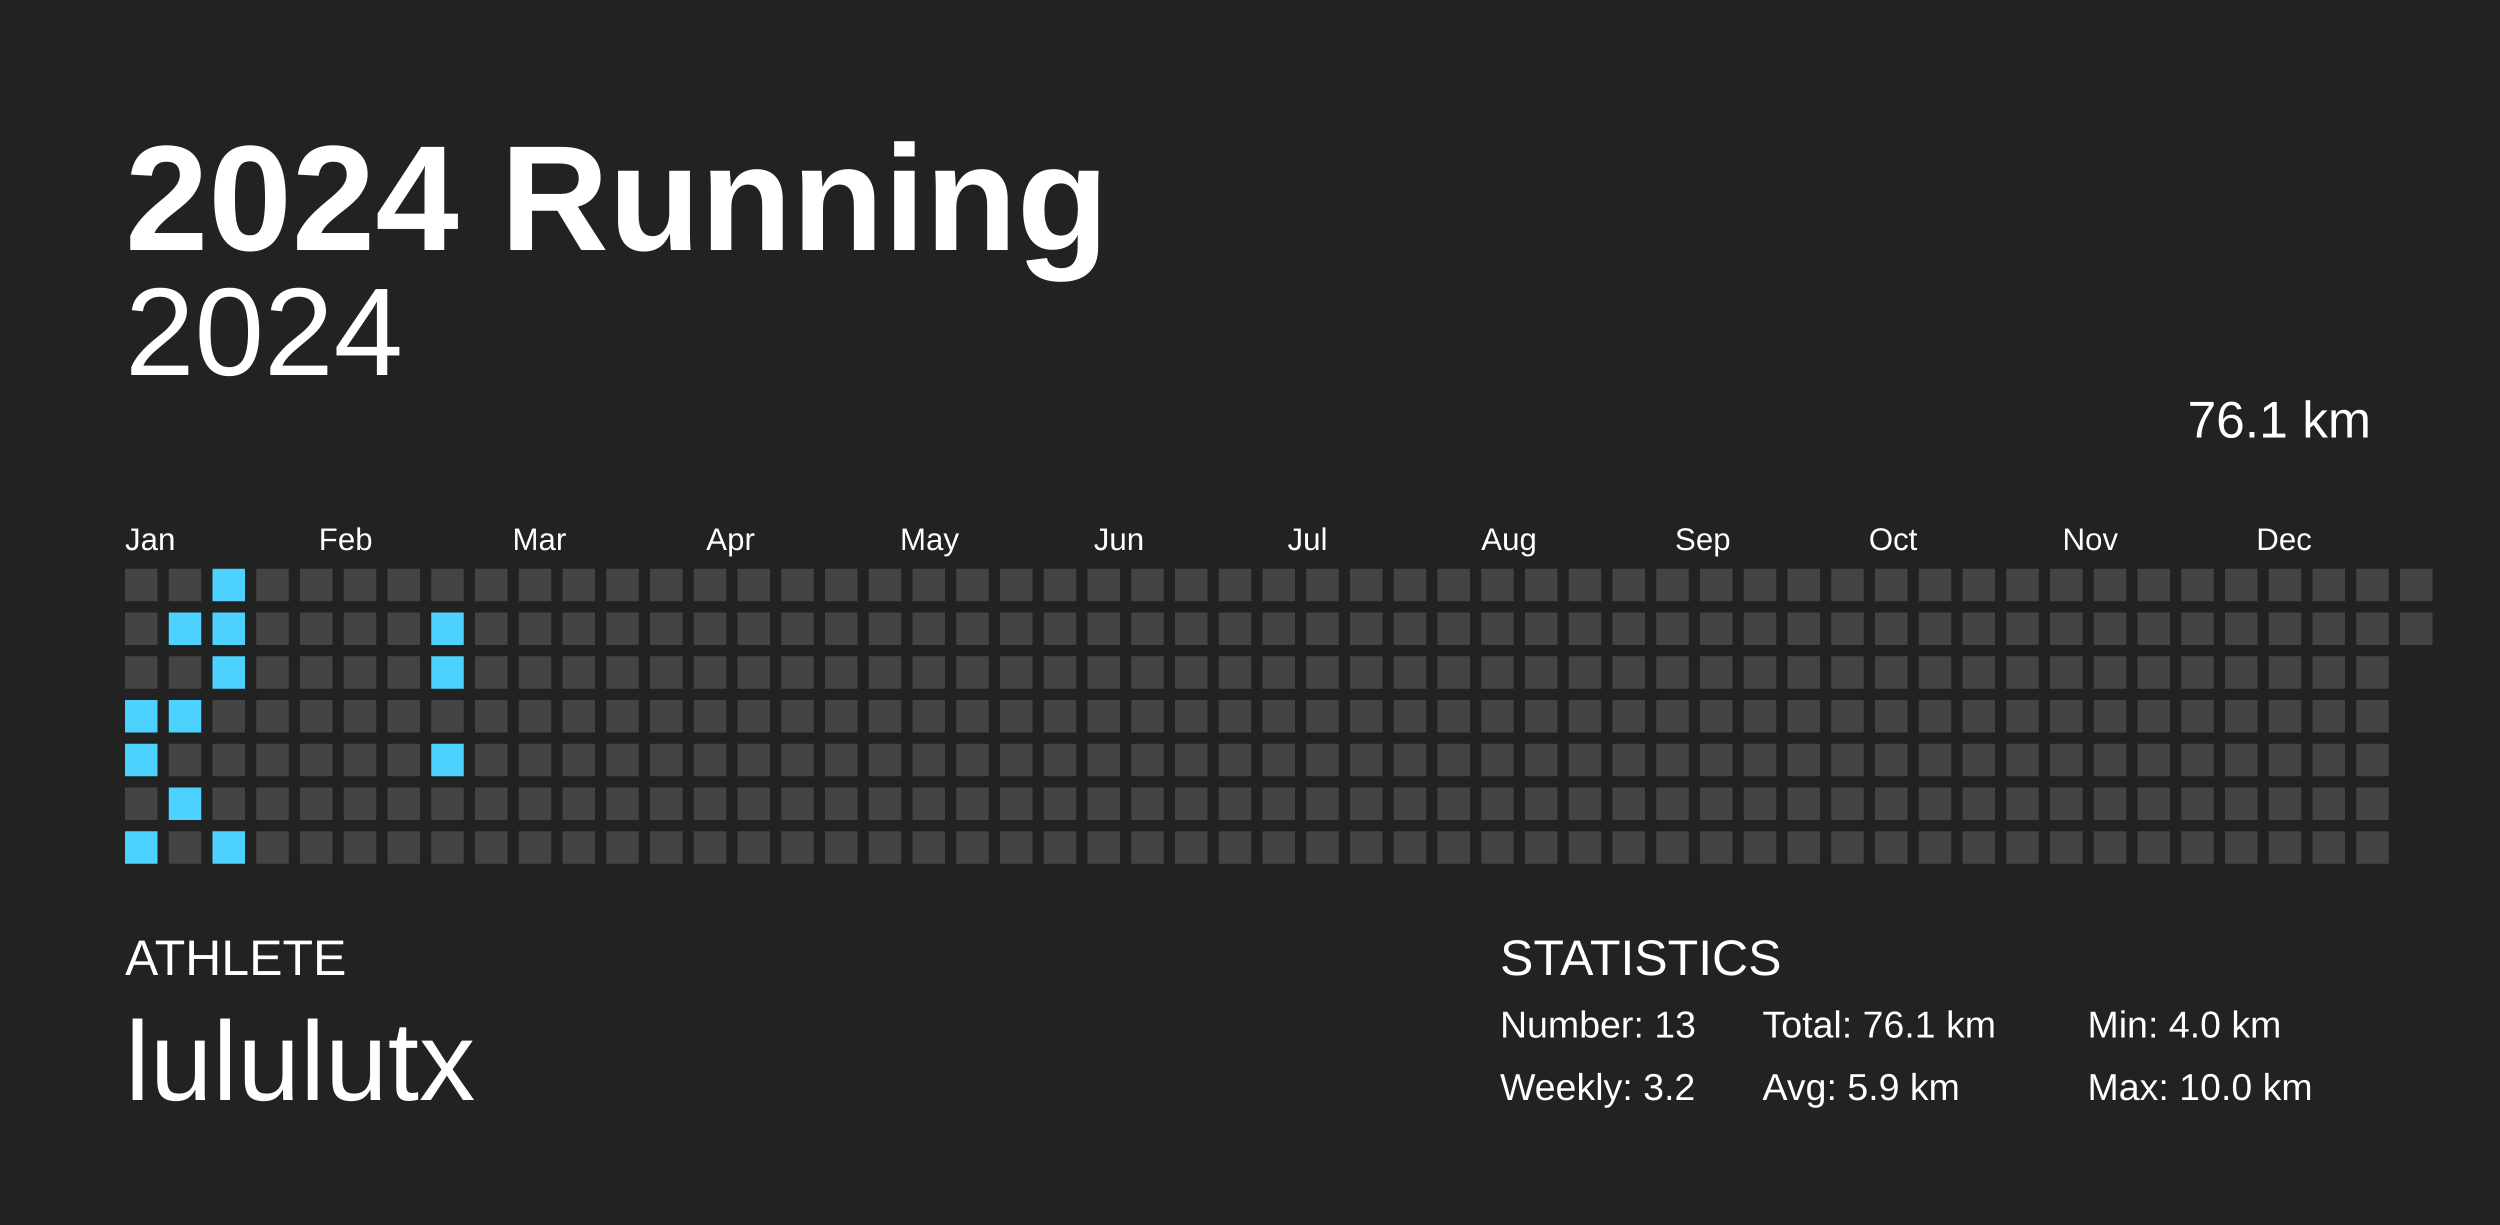
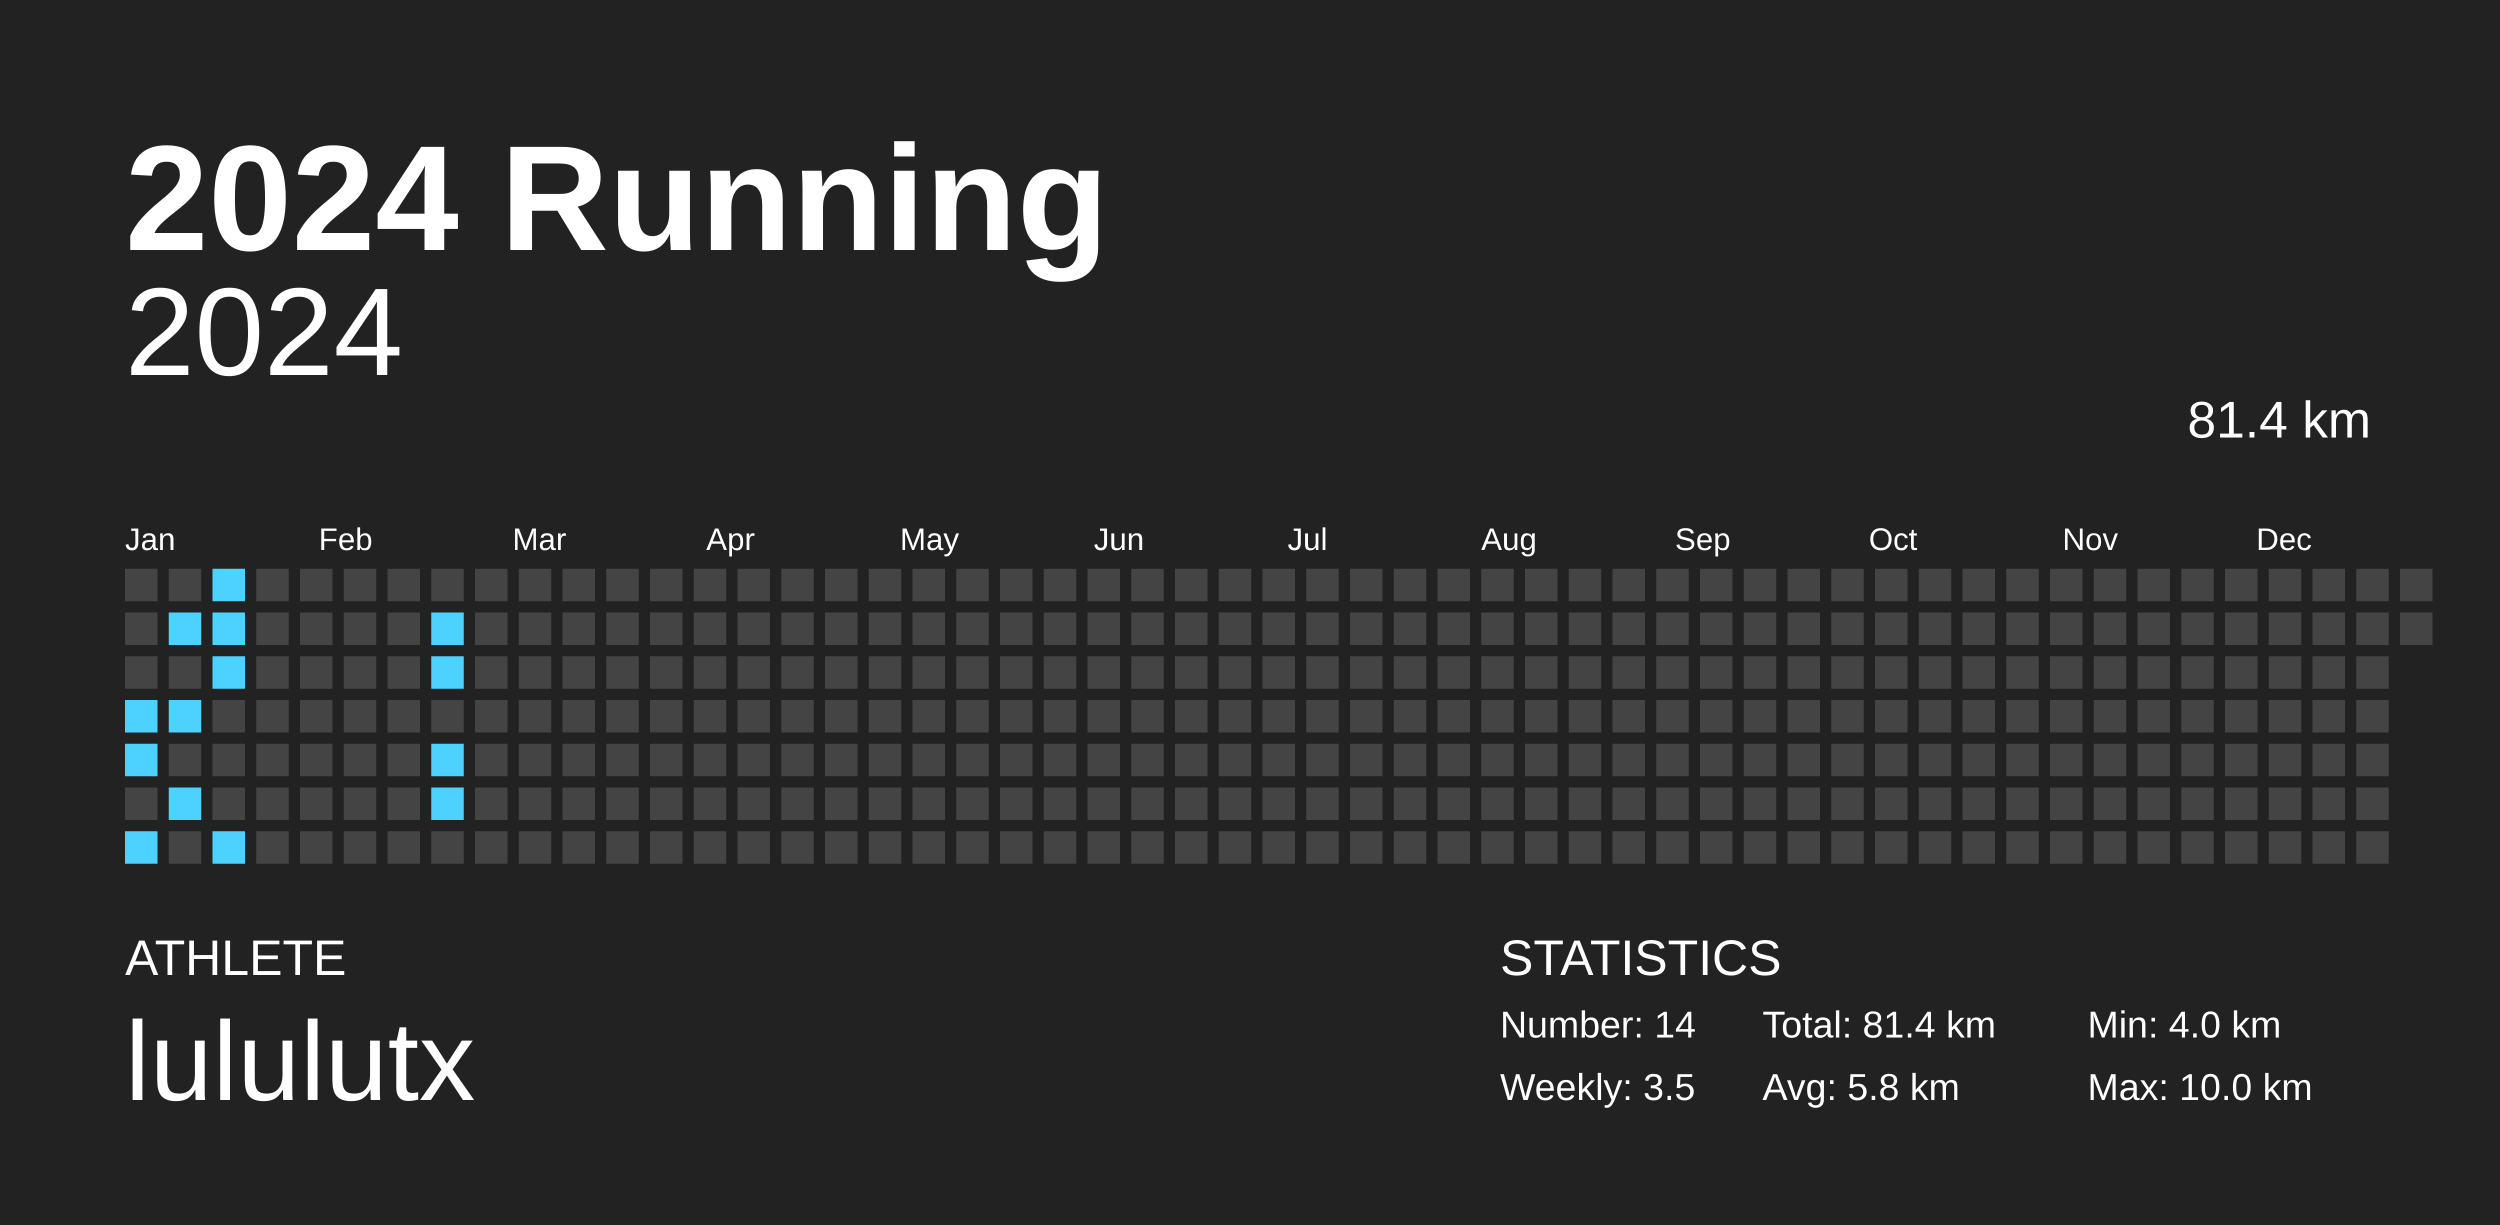
<svg xmlns="http://www.w3.org/2000/svg" baseProfile="full" height="98mm" version="1.1" viewBox="0,0,200,98" width="200mm">
  <defs />
  <rect fill="#222222" height="98" width="200" x="0" y="0" />
  <text fill="#FFFFFF" style="font-size:12px; font-family:Arial; font-weight:bold;" x="10" y="20">2024 Running</text>
  <text fill="#FFFFFF" style="font-size:4px; font-family:Arial" x="10" y="78">ATHLETE</text>
  <text fill="#FFFFFF" style="font-size:9px; font-family:Arial" x="10" y="88">lululutx</text>
  <text fill="#FFFFFF" style="font-size:4px; font-family:Arial" x="120" y="78">STATISTICS</text>
-   <text fill="#FFFFFF" style="font-size:3px; font-family:Arial" x="120" y="83">Number: 13</text>
-   <text fill="#FFFFFF" style="font-size:3px; font-family:Arial" x="120" y="88">Weekly: 3.2</text>
-   <text fill="#FFFFFF" style="font-size:3px; font-family:Arial" x="141" y="83">Total: 76.1 km</text>
-   <text fill="#FFFFFF" style="font-size:3px; font-family:Arial" x="141" y="88">Avg: 5.9 km</text>
+   <text fill="#FFFFFF" style="font-size:3px; font-family:Arial" x="120" y="83">Number: 14</text>
+   <text fill="#FFFFFF" style="font-size:3px; font-family:Arial" x="120" y="88">Weekly: 3.5</text>
+   <text fill="#FFFFFF" style="font-size:3px; font-family:Arial" x="141" y="83">Total: 81.4 km</text>
+   <text fill="#FFFFFF" style="font-size:3px; font-family:Arial" x="141" y="88">Avg: 5.8 km</text>
  <text fill="#FFFFFF" style="font-size:3px; font-family:Arial" x="167" y="83">Min: 4.0 km</text>
  <text fill="#FFFFFF" style="font-size:3px; font-family:Arial" x="167" y="88">Max: 10.0 km</text>
  <text alignment-baseline="hanging" fill="#FFFFFF" style="font-size:10.0px; font-family:Arial;" x="10" y="30">2024</text>
-   <text alignment-baseline="hanging" fill="#FFFFFF" style="font-size:4.125px; font-family:Arial;" x="175" y="35">76.1 km</text>
+   <text alignment-baseline="hanging" fill="#FFFFFF" style="font-size:4.125px; font-family:Arial;" x="175" y="35">81.4 km</text>
  <text fill="#FFFFFF" style="font-size:2.5px; font-family:Arial" x="10.0" y="44">Jan</text>
  <text fill="#FFFFFF" style="font-size:2.5px; font-family:Arial" x="25.5" y="44">Feb</text>
  <text fill="#FFFFFF" style="font-size:2.5px; font-family:Arial" x="41.0" y="44">Mar</text>
  <text fill="#FFFFFF" style="font-size:2.5px; font-family:Arial" x="56.5" y="44">Apr</text>
  <text fill="#FFFFFF" style="font-size:2.5px; font-family:Arial" x="72.0" y="44">May</text>
  <text fill="#FFFFFF" style="font-size:2.5px; font-family:Arial" x="87.5" y="44">Jun</text>
  <text fill="#FFFFFF" style="font-size:2.5px; font-family:Arial" x="103.0" y="44">Jul</text>
  <text fill="#FFFFFF" style="font-size:2.5px; font-family:Arial" x="118.5" y="44">Aug</text>
  <text fill="#FFFFFF" style="font-size:2.5px; font-family:Arial" x="134.0" y="44">Sep</text>
  <text fill="#FFFFFF" style="font-size:2.5px; font-family:Arial" x="149.5" y="44">Oct</text>
  <text fill="#FFFFFF" style="font-size:2.5px; font-family:Arial" x="165.0" y="44">Nov</text>
  <text fill="#FFFFFF" style="font-size:2.5px; font-family:Arial" x="180.5" y="44">Dec</text>
  <rect fill="#444444" height="2.6" width="2.6" x="10.0" y="45.5" />
  <rect fill="#444444" height="2.6" width="2.6" x="10.0" y="49.0" />
  <rect fill="#444444" height="2.6" width="2.6" x="10.0" y="52.5" />
  <rect fill="#4dd2ff" height="2.6" width="2.6" x="10.0" y="56.0" />
  <rect fill="#4dd2ff" height="2.6" width="2.6" x="10.0" y="59.5" />
  <rect fill="#444444" height="2.6" width="2.6" x="10.0" y="63.0" />
  <rect fill="#4dd2ff" height="2.6" width="2.6" x="10.0" y="66.5" />
  <rect fill="#444444" height="2.6" width="2.6" x="13.5" y="45.5" />
  <rect fill="#4dd2ff" height="2.6" width="2.6" x="13.5" y="49.0" />
  <rect fill="#444444" height="2.6" width="2.6" x="13.5" y="52.5" />
  <rect fill="#4dd2ff" height="2.6" width="2.6" x="13.5" y="56.0" />
  <rect fill="#444444" height="2.6" width="2.6" x="13.5" y="59.5" />
  <rect fill="#4dd2ff" height="2.6" width="2.6" x="13.5" y="63.0" />
  <rect fill="#444444" height="2.6" width="2.6" x="13.5" y="66.5" />
  <rect fill="#4dd2ff" height="2.6" width="2.6" x="17.0" y="45.5" />
  <rect fill="#4dd2ff" height="2.6" width="2.6" x="17.0" y="49.0" />
  <rect fill="#4dd2ff" height="2.6" width="2.6" x="17.0" y="52.5" />
  <rect fill="#444444" height="2.6" width="2.6" x="17.0" y="56.0" />
  <rect fill="#444444" height="2.6" width="2.6" x="17.0" y="59.5" />
  <rect fill="#444444" height="2.6" width="2.6" x="17.0" y="63.0" />
  <rect fill="#4dd2ff" height="2.6" width="2.6" x="17.0" y="66.5" />
  <rect fill="#444444" height="2.6" width="2.6" x="20.5" y="45.5" />
  <rect fill="#444444" height="2.6" width="2.6" x="20.5" y="49.0" />
  <rect fill="#444444" height="2.6" width="2.6" x="20.5" y="52.5" />
  <rect fill="#444444" height="2.6" width="2.6" x="20.5" y="56.0" />
  <rect fill="#444444" height="2.6" width="2.6" x="20.5" y="59.5" />
  <rect fill="#444444" height="2.6" width="2.6" x="20.5" y="63.0" />
  <rect fill="#444444" height="2.6" width="2.6" x="20.5" y="66.5" />
  <rect fill="#444444" height="2.6" width="2.6" x="24.0" y="45.5" />
  <rect fill="#444444" height="2.6" width="2.6" x="24.0" y="49.0" />
  <rect fill="#444444" height="2.6" width="2.6" x="24.0" y="52.5" />
  <rect fill="#444444" height="2.6" width="2.6" x="24.0" y="56.0" />
  <rect fill="#444444" height="2.6" width="2.6" x="24.0" y="59.5" />
  <rect fill="#444444" height="2.6" width="2.6" x="24.0" y="63.0" />
  <rect fill="#444444" height="2.6" width="2.6" x="24.0" y="66.5" />
  <rect fill="#444444" height="2.6" width="2.6" x="27.5" y="45.5" />
  <rect fill="#444444" height="2.6" width="2.6" x="27.5" y="49.0" />
  <rect fill="#444444" height="2.6" width="2.6" x="27.5" y="52.5" />
  <rect fill="#444444" height="2.6" width="2.6" x="27.5" y="56.0" />
  <rect fill="#444444" height="2.6" width="2.6" x="27.5" y="59.5" />
  <rect fill="#444444" height="2.6" width="2.6" x="27.5" y="63.0" />
  <rect fill="#444444" height="2.6" width="2.6" x="27.5" y="66.5" />
  <rect fill="#444444" height="2.6" width="2.6" x="31.0" y="45.5" />
  <rect fill="#444444" height="2.6" width="2.6" x="31.0" y="49.0" />
  <rect fill="#444444" height="2.6" width="2.6" x="31.0" y="52.5" />
  <rect fill="#444444" height="2.6" width="2.6" x="31.0" y="56.0" />
  <rect fill="#444444" height="2.6" width="2.6" x="31.0" y="59.5" />
  <rect fill="#444444" height="2.6" width="2.6" x="31.0" y="63.0" />
  <rect fill="#444444" height="2.6" width="2.6" x="31.0" y="66.5" />
  <rect fill="#444444" height="2.6" width="2.6" x="34.5" y="45.5" />
  <rect fill="#4dd2ff" height="2.6" width="2.6" x="34.5" y="49.0" />
  <rect fill="#4dd2ff" height="2.6" width="2.6" x="34.5" y="52.5" />
  <rect fill="#444444" height="2.6" width="2.6" x="34.5" y="56.0" />
  <rect fill="#4dd2ff" height="2.6" width="2.6" x="34.5" y="59.5" />
-   <rect fill="#444444" height="2.6" width="2.6" x="34.5" y="63.0" />
+   <rect fill="#4dd2ff" height="2.6" width="2.6" x="34.5" y="63.0" />
  <rect fill="#444444" height="2.6" width="2.6" x="34.5" y="66.5" />
  <rect fill="#444444" height="2.6" width="2.6" x="38.0" y="45.5" />
  <rect fill="#444444" height="2.6" width="2.6" x="38.0" y="49.0" />
  <rect fill="#444444" height="2.6" width="2.6" x="38.0" y="52.5" />
  <rect fill="#444444" height="2.6" width="2.6" x="38.0" y="56.0" />
  <rect fill="#444444" height="2.6" width="2.6" x="38.0" y="59.5" />
  <rect fill="#444444" height="2.6" width="2.6" x="38.0" y="63.0" />
  <rect fill="#444444" height="2.6" width="2.6" x="38.0" y="66.5" />
  <rect fill="#444444" height="2.6" width="2.6" x="41.5" y="45.5" />
  <rect fill="#444444" height="2.6" width="2.6" x="41.5" y="49.0" />
  <rect fill="#444444" height="2.6" width="2.6" x="41.5" y="52.5" />
  <rect fill="#444444" height="2.6" width="2.6" x="41.5" y="56.0" />
  <rect fill="#444444" height="2.6" width="2.6" x="41.5" y="59.5" />
  <rect fill="#444444" height="2.6" width="2.6" x="41.5" y="63.0" />
  <rect fill="#444444" height="2.6" width="2.6" x="41.5" y="66.5" />
  <rect fill="#444444" height="2.6" width="2.6" x="45.0" y="45.5" />
  <rect fill="#444444" height="2.6" width="2.6" x="45.0" y="49.0" />
  <rect fill="#444444" height="2.6" width="2.6" x="45.0" y="52.5" />
  <rect fill="#444444" height="2.6" width="2.6" x="45.0" y="56.0" />
  <rect fill="#444444" height="2.6" width="2.6" x="45.0" y="59.5" />
  <rect fill="#444444" height="2.6" width="2.6" x="45.0" y="63.0" />
  <rect fill="#444444" height="2.6" width="2.6" x="45.0" y="66.5" />
  <rect fill="#444444" height="2.6" width="2.6" x="48.5" y="45.5" />
  <rect fill="#444444" height="2.6" width="2.6" x="48.5" y="49.0" />
  <rect fill="#444444" height="2.6" width="2.6" x="48.5" y="52.5" />
  <rect fill="#444444" height="2.6" width="2.6" x="48.5" y="56.0" />
  <rect fill="#444444" height="2.6" width="2.6" x="48.5" y="59.5" />
  <rect fill="#444444" height="2.6" width="2.6" x="48.5" y="63.0" />
  <rect fill="#444444" height="2.6" width="2.6" x="48.5" y="66.5" />
  <rect fill="#444444" height="2.6" width="2.6" x="52.0" y="45.5" />
  <rect fill="#444444" height="2.6" width="2.6" x="52.0" y="49.0" />
  <rect fill="#444444" height="2.6" width="2.6" x="52.0" y="52.5" />
  <rect fill="#444444" height="2.6" width="2.6" x="52.0" y="56.0" />
  <rect fill="#444444" height="2.6" width="2.6" x="52.0" y="59.5" />
  <rect fill="#444444" height="2.6" width="2.6" x="52.0" y="63.0" />
  <rect fill="#444444" height="2.6" width="2.6" x="52.0" y="66.5" />
  <rect fill="#444444" height="2.6" width="2.6" x="55.5" y="45.5" />
  <rect fill="#444444" height="2.6" width="2.6" x="55.5" y="49.0" />
  <rect fill="#444444" height="2.6" width="2.6" x="55.5" y="52.5" />
  <rect fill="#444444" height="2.6" width="2.6" x="55.5" y="56.0" />
  <rect fill="#444444" height="2.6" width="2.6" x="55.5" y="59.5" />
  <rect fill="#444444" height="2.6" width="2.6" x="55.5" y="63.0" />
  <rect fill="#444444" height="2.6" width="2.6" x="55.5" y="66.5" />
  <rect fill="#444444" height="2.6" width="2.6" x="59.0" y="45.5" />
  <rect fill="#444444" height="2.6" width="2.6" x="59.0" y="49.0" />
  <rect fill="#444444" height="2.6" width="2.6" x="59.0" y="52.5" />
  <rect fill="#444444" height="2.6" width="2.6" x="59.0" y="56.0" />
  <rect fill="#444444" height="2.6" width="2.6" x="59.0" y="59.5" />
  <rect fill="#444444" height="2.6" width="2.6" x="59.0" y="63.0" />
  <rect fill="#444444" height="2.6" width="2.6" x="59.0" y="66.5" />
  <rect fill="#444444" height="2.6" width="2.6" x="62.5" y="45.5" />
  <rect fill="#444444" height="2.6" width="2.6" x="62.5" y="49.0" />
  <rect fill="#444444" height="2.6" width="2.6" x="62.5" y="52.5" />
  <rect fill="#444444" height="2.6" width="2.6" x="62.5" y="56.0" />
  <rect fill="#444444" height="2.6" width="2.6" x="62.5" y="59.5" />
  <rect fill="#444444" height="2.6" width="2.6" x="62.5" y="63.0" />
  <rect fill="#444444" height="2.6" width="2.6" x="62.5" y="66.5" />
  <rect fill="#444444" height="2.6" width="2.6" x="66.0" y="45.5" />
  <rect fill="#444444" height="2.6" width="2.6" x="66.0" y="49.0" />
  <rect fill="#444444" height="2.6" width="2.6" x="66.0" y="52.5" />
  <rect fill="#444444" height="2.6" width="2.6" x="66.0" y="56.0" />
  <rect fill="#444444" height="2.6" width="2.6" x="66.0" y="59.5" />
  <rect fill="#444444" height="2.6" width="2.6" x="66.0" y="63.0" />
  <rect fill="#444444" height="2.6" width="2.6" x="66.0" y="66.5" />
  <rect fill="#444444" height="2.6" width="2.6" x="69.5" y="45.5" />
  <rect fill="#444444" height="2.6" width="2.6" x="69.5" y="49.0" />
  <rect fill="#444444" height="2.6" width="2.6" x="69.5" y="52.5" />
  <rect fill="#444444" height="2.6" width="2.6" x="69.5" y="56.0" />
  <rect fill="#444444" height="2.6" width="2.6" x="69.5" y="59.5" />
  <rect fill="#444444" height="2.6" width="2.6" x="69.5" y="63.0" />
  <rect fill="#444444" height="2.6" width="2.6" x="69.5" y="66.5" />
  <rect fill="#444444" height="2.6" width="2.6" x="73.0" y="45.5" />
  <rect fill="#444444" height="2.6" width="2.6" x="73.0" y="49.0" />
  <rect fill="#444444" height="2.6" width="2.6" x="73.0" y="52.5" />
  <rect fill="#444444" height="2.6" width="2.6" x="73.0" y="56.0" />
  <rect fill="#444444" height="2.6" width="2.6" x="73.0" y="59.5" />
  <rect fill="#444444" height="2.6" width="2.6" x="73.0" y="63.0" />
  <rect fill="#444444" height="2.6" width="2.6" x="73.0" y="66.5" />
  <rect fill="#444444" height="2.6" width="2.6" x="76.5" y="45.5" />
  <rect fill="#444444" height="2.6" width="2.6" x="76.5" y="49.0" />
  <rect fill="#444444" height="2.6" width="2.6" x="76.5" y="52.5" />
  <rect fill="#444444" height="2.6" width="2.6" x="76.5" y="56.0" />
  <rect fill="#444444" height="2.6" width="2.6" x="76.5" y="59.5" />
  <rect fill="#444444" height="2.6" width="2.6" x="76.5" y="63.0" />
  <rect fill="#444444" height="2.6" width="2.6" x="76.5" y="66.5" />
  <rect fill="#444444" height="2.6" width="2.6" x="80.0" y="45.5" />
  <rect fill="#444444" height="2.6" width="2.6" x="80.0" y="49.0" />
  <rect fill="#444444" height="2.6" width="2.6" x="80.0" y="52.5" />
  <rect fill="#444444" height="2.6" width="2.6" x="80.0" y="56.0" />
  <rect fill="#444444" height="2.6" width="2.6" x="80.0" y="59.5" />
  <rect fill="#444444" height="2.6" width="2.6" x="80.0" y="63.0" />
  <rect fill="#444444" height="2.6" width="2.6" x="80.0" y="66.5" />
  <rect fill="#444444" height="2.6" width="2.6" x="83.5" y="45.5" />
  <rect fill="#444444" height="2.6" width="2.6" x="83.5" y="49.0" />
  <rect fill="#444444" height="2.6" width="2.6" x="83.5" y="52.5" />
  <rect fill="#444444" height="2.6" width="2.6" x="83.5" y="56.0" />
  <rect fill="#444444" height="2.6" width="2.6" x="83.5" y="59.5" />
  <rect fill="#444444" height="2.6" width="2.6" x="83.5" y="63.0" />
  <rect fill="#444444" height="2.6" width="2.6" x="83.5" y="66.5" />
  <rect fill="#444444" height="2.6" width="2.6" x="87.0" y="45.5" />
  <rect fill="#444444" height="2.6" width="2.6" x="87.0" y="49.0" />
  <rect fill="#444444" height="2.6" width="2.6" x="87.0" y="52.5" />
  <rect fill="#444444" height="2.6" width="2.6" x="87.0" y="56.0" />
  <rect fill="#444444" height="2.6" width="2.6" x="87.0" y="59.5" />
  <rect fill="#444444" height="2.6" width="2.6" x="87.0" y="63.0" />
  <rect fill="#444444" height="2.6" width="2.6" x="87.0" y="66.5" />
  <rect fill="#444444" height="2.6" width="2.6" x="90.5" y="45.5" />
  <rect fill="#444444" height="2.6" width="2.6" x="90.5" y="49.0" />
  <rect fill="#444444" height="2.6" width="2.6" x="90.5" y="52.5" />
  <rect fill="#444444" height="2.6" width="2.6" x="90.5" y="56.0" />
  <rect fill="#444444" height="2.6" width="2.6" x="90.5" y="59.5" />
  <rect fill="#444444" height="2.6" width="2.6" x="90.5" y="63.0" />
  <rect fill="#444444" height="2.6" width="2.6" x="90.5" y="66.5" />
  <rect fill="#444444" height="2.6" width="2.6" x="94.0" y="45.5" />
  <rect fill="#444444" height="2.6" width="2.6" x="94.0" y="49.0" />
  <rect fill="#444444" height="2.6" width="2.6" x="94.0" y="52.5" />
  <rect fill="#444444" height="2.6" width="2.6" x="94.0" y="56.0" />
  <rect fill="#444444" height="2.6" width="2.6" x="94.0" y="59.5" />
  <rect fill="#444444" height="2.6" width="2.6" x="94.0" y="63.0" />
  <rect fill="#444444" height="2.6" width="2.6" x="94.0" y="66.5" />
  <rect fill="#444444" height="2.6" width="2.6" x="97.5" y="45.5" />
  <rect fill="#444444" height="2.6" width="2.6" x="97.5" y="49.0" />
  <rect fill="#444444" height="2.6" width="2.6" x="97.5" y="52.5" />
  <rect fill="#444444" height="2.6" width="2.6" x="97.5" y="56.0" />
  <rect fill="#444444" height="2.6" width="2.6" x="97.5" y="59.5" />
  <rect fill="#444444" height="2.6" width="2.6" x="97.5" y="63.0" />
  <rect fill="#444444" height="2.6" width="2.6" x="97.5" y="66.5" />
  <rect fill="#444444" height="2.6" width="2.6" x="101.0" y="45.5" />
  <rect fill="#444444" height="2.6" width="2.6" x="101.0" y="49.0" />
  <rect fill="#444444" height="2.6" width="2.6" x="101.0" y="52.5" />
  <rect fill="#444444" height="2.6" width="2.6" x="101.0" y="56.0" />
  <rect fill="#444444" height="2.6" width="2.6" x="101.0" y="59.5" />
  <rect fill="#444444" height="2.6" width="2.6" x="101.0" y="63.0" />
  <rect fill="#444444" height="2.6" width="2.6" x="101.0" y="66.5" />
  <rect fill="#444444" height="2.6" width="2.6" x="104.5" y="45.5" />
  <rect fill="#444444" height="2.6" width="2.6" x="104.5" y="49.0" />
  <rect fill="#444444" height="2.6" width="2.6" x="104.5" y="52.5" />
  <rect fill="#444444" height="2.6" width="2.6" x="104.5" y="56.0" />
  <rect fill="#444444" height="2.6" width="2.6" x="104.5" y="59.5" />
  <rect fill="#444444" height="2.6" width="2.6" x="104.5" y="63.0" />
  <rect fill="#444444" height="2.6" width="2.6" x="104.5" y="66.5" />
  <rect fill="#444444" height="2.6" width="2.6" x="108.0" y="45.5" />
  <rect fill="#444444" height="2.6" width="2.6" x="108.0" y="49.0" />
  <rect fill="#444444" height="2.6" width="2.6" x="108.0" y="52.5" />
  <rect fill="#444444" height="2.6" width="2.6" x="108.0" y="56.0" />
  <rect fill="#444444" height="2.6" width="2.6" x="108.0" y="59.5" />
  <rect fill="#444444" height="2.6" width="2.6" x="108.0" y="63.0" />
  <rect fill="#444444" height="2.6" width="2.6" x="108.0" y="66.5" />
  <rect fill="#444444" height="2.6" width="2.6" x="111.5" y="45.5" />
  <rect fill="#444444" height="2.6" width="2.6" x="111.5" y="49.0" />
  <rect fill="#444444" height="2.6" width="2.6" x="111.5" y="52.5" />
  <rect fill="#444444" height="2.6" width="2.6" x="111.5" y="56.0" />
  <rect fill="#444444" height="2.6" width="2.6" x="111.5" y="59.5" />
  <rect fill="#444444" height="2.6" width="2.6" x="111.5" y="63.0" />
  <rect fill="#444444" height="2.6" width="2.6" x="111.5" y="66.5" />
  <rect fill="#444444" height="2.6" width="2.6" x="115.0" y="45.5" />
  <rect fill="#444444" height="2.6" width="2.6" x="115.0" y="49.0" />
  <rect fill="#444444" height="2.6" width="2.6" x="115.0" y="52.5" />
  <rect fill="#444444" height="2.6" width="2.6" x="115.0" y="56.0" />
  <rect fill="#444444" height="2.6" width="2.6" x="115.0" y="59.5" />
  <rect fill="#444444" height="2.6" width="2.6" x="115.0" y="63.0" />
  <rect fill="#444444" height="2.6" width="2.6" x="115.0" y="66.5" />
  <rect fill="#444444" height="2.6" width="2.6" x="118.5" y="45.5" />
  <rect fill="#444444" height="2.6" width="2.6" x="118.5" y="49.0" />
  <rect fill="#444444" height="2.6" width="2.6" x="118.5" y="52.5" />
  <rect fill="#444444" height="2.6" width="2.6" x="118.5" y="56.0" />
  <rect fill="#444444" height="2.6" width="2.6" x="118.5" y="59.5" />
  <rect fill="#444444" height="2.6" width="2.6" x="118.5" y="63.0" />
  <rect fill="#444444" height="2.6" width="2.6" x="118.5" y="66.5" />
  <rect fill="#444444" height="2.6" width="2.6" x="122.0" y="45.5" />
  <rect fill="#444444" height="2.6" width="2.6" x="122.0" y="49.0" />
  <rect fill="#444444" height="2.6" width="2.6" x="122.0" y="52.5" />
  <rect fill="#444444" height="2.6" width="2.6" x="122.0" y="56.0" />
  <rect fill="#444444" height="2.6" width="2.6" x="122.0" y="59.5" />
  <rect fill="#444444" height="2.6" width="2.6" x="122.0" y="63.0" />
  <rect fill="#444444" height="2.6" width="2.6" x="122.0" y="66.5" />
  <rect fill="#444444" height="2.6" width="2.6" x="125.5" y="45.5" />
  <rect fill="#444444" height="2.6" width="2.6" x="125.5" y="49.0" />
  <rect fill="#444444" height="2.6" width="2.6" x="125.5" y="52.5" />
  <rect fill="#444444" height="2.6" width="2.6" x="125.5" y="56.0" />
  <rect fill="#444444" height="2.6" width="2.6" x="125.5" y="59.5" />
  <rect fill="#444444" height="2.6" width="2.6" x="125.5" y="63.0" />
  <rect fill="#444444" height="2.6" width="2.6" x="125.5" y="66.5" />
  <rect fill="#444444" height="2.6" width="2.6" x="129.0" y="45.5" />
  <rect fill="#444444" height="2.6" width="2.6" x="129.0" y="49.0" />
  <rect fill="#444444" height="2.6" width="2.6" x="129.0" y="52.5" />
  <rect fill="#444444" height="2.6" width="2.6" x="129.0" y="56.0" />
  <rect fill="#444444" height="2.6" width="2.6" x="129.0" y="59.5" />
  <rect fill="#444444" height="2.6" width="2.6" x="129.0" y="63.0" />
  <rect fill="#444444" height="2.6" width="2.6" x="129.0" y="66.5" />
  <rect fill="#444444" height="2.6" width="2.6" x="132.5" y="45.5" />
  <rect fill="#444444" height="2.6" width="2.6" x="132.5" y="49.0" />
  <rect fill="#444444" height="2.6" width="2.6" x="132.5" y="52.5" />
  <rect fill="#444444" height="2.6" width="2.6" x="132.5" y="56.0" />
  <rect fill="#444444" height="2.6" width="2.6" x="132.5" y="59.5" />
  <rect fill="#444444" height="2.6" width="2.6" x="132.5" y="63.0" />
  <rect fill="#444444" height="2.6" width="2.6" x="132.5" y="66.5" />
  <rect fill="#444444" height="2.6" width="2.6" x="136.0" y="45.5" />
  <rect fill="#444444" height="2.6" width="2.6" x="136.0" y="49.0" />
  <rect fill="#444444" height="2.6" width="2.6" x="136.0" y="52.5" />
  <rect fill="#444444" height="2.6" width="2.6" x="136.0" y="56.0" />
  <rect fill="#444444" height="2.6" width="2.6" x="136.0" y="59.5" />
  <rect fill="#444444" height="2.6" width="2.6" x="136.0" y="63.0" />
  <rect fill="#444444" height="2.6" width="2.6" x="136.0" y="66.5" />
  <rect fill="#444444" height="2.6" width="2.6" x="139.5" y="45.5" />
  <rect fill="#444444" height="2.6" width="2.6" x="139.5" y="49.0" />
  <rect fill="#444444" height="2.6" width="2.6" x="139.5" y="52.5" />
  <rect fill="#444444" height="2.6" width="2.6" x="139.5" y="56.0" />
  <rect fill="#444444" height="2.6" width="2.6" x="139.5" y="59.5" />
  <rect fill="#444444" height="2.6" width="2.6" x="139.5" y="63.0" />
  <rect fill="#444444" height="2.6" width="2.6" x="139.5" y="66.5" />
  <rect fill="#444444" height="2.6" width="2.6" x="143.0" y="45.5" />
  <rect fill="#444444" height="2.6" width="2.6" x="143.0" y="49.0" />
  <rect fill="#444444" height="2.6" width="2.6" x="143.0" y="52.5" />
  <rect fill="#444444" height="2.6" width="2.6" x="143.0" y="56.0" />
  <rect fill="#444444" height="2.6" width="2.6" x="143.0" y="59.5" />
  <rect fill="#444444" height="2.6" width="2.6" x="143.0" y="63.0" />
  <rect fill="#444444" height="2.6" width="2.6" x="143.0" y="66.5" />
  <rect fill="#444444" height="2.6" width="2.6" x="146.5" y="45.5" />
  <rect fill="#444444" height="2.6" width="2.6" x="146.5" y="49.0" />
  <rect fill="#444444" height="2.6" width="2.6" x="146.5" y="52.5" />
  <rect fill="#444444" height="2.6" width="2.6" x="146.5" y="56.0" />
  <rect fill="#444444" height="2.6" width="2.6" x="146.5" y="59.5" />
  <rect fill="#444444" height="2.6" width="2.6" x="146.5" y="63.0" />
  <rect fill="#444444" height="2.6" width="2.6" x="146.5" y="66.5" />
  <rect fill="#444444" height="2.6" width="2.6" x="150.0" y="45.5" />
  <rect fill="#444444" height="2.6" width="2.6" x="150.0" y="49.0" />
  <rect fill="#444444" height="2.6" width="2.6" x="150.0" y="52.5" />
  <rect fill="#444444" height="2.6" width="2.6" x="150.0" y="56.0" />
  <rect fill="#444444" height="2.6" width="2.6" x="150.0" y="59.5" />
  <rect fill="#444444" height="2.6" width="2.6" x="150.0" y="63.0" />
  <rect fill="#444444" height="2.6" width="2.6" x="150.0" y="66.5" />
  <rect fill="#444444" height="2.6" width="2.6" x="153.5" y="45.5" />
  <rect fill="#444444" height="2.6" width="2.6" x="153.5" y="49.0" />
  <rect fill="#444444" height="2.6" width="2.6" x="153.5" y="52.5" />
  <rect fill="#444444" height="2.6" width="2.6" x="153.5" y="56.0" />
  <rect fill="#444444" height="2.6" width="2.6" x="153.5" y="59.5" />
  <rect fill="#444444" height="2.6" width="2.6" x="153.5" y="63.0" />
  <rect fill="#444444" height="2.6" width="2.6" x="153.5" y="66.5" />
  <rect fill="#444444" height="2.6" width="2.6" x="157.0" y="45.5" />
  <rect fill="#444444" height="2.6" width="2.6" x="157.0" y="49.0" />
  <rect fill="#444444" height="2.6" width="2.6" x="157.0" y="52.5" />
  <rect fill="#444444" height="2.6" width="2.6" x="157.0" y="56.0" />
  <rect fill="#444444" height="2.6" width="2.6" x="157.0" y="59.5" />
  <rect fill="#444444" height="2.6" width="2.6" x="157.0" y="63.0" />
  <rect fill="#444444" height="2.6" width="2.6" x="157.0" y="66.5" />
  <rect fill="#444444" height="2.6" width="2.6" x="160.5" y="45.5" />
  <rect fill="#444444" height="2.6" width="2.6" x="160.5" y="49.0" />
  <rect fill="#444444" height="2.6" width="2.6" x="160.5" y="52.5" />
  <rect fill="#444444" height="2.6" width="2.6" x="160.5" y="56.0" />
  <rect fill="#444444" height="2.6" width="2.6" x="160.5" y="59.5" />
  <rect fill="#444444" height="2.6" width="2.6" x="160.5" y="63.0" />
  <rect fill="#444444" height="2.6" width="2.6" x="160.5" y="66.5" />
  <rect fill="#444444" height="2.6" width="2.6" x="164.0" y="45.5" />
  <rect fill="#444444" height="2.6" width="2.6" x="164.0" y="49.0" />
  <rect fill="#444444" height="2.6" width="2.6" x="164.0" y="52.5" />
  <rect fill="#444444" height="2.6" width="2.6" x="164.0" y="56.0" />
  <rect fill="#444444" height="2.6" width="2.6" x="164.0" y="59.5" />
  <rect fill="#444444" height="2.6" width="2.6" x="164.0" y="63.0" />
  <rect fill="#444444" height="2.6" width="2.6" x="164.0" y="66.5" />
  <rect fill="#444444" height="2.6" width="2.6" x="167.5" y="45.5" />
  <rect fill="#444444" height="2.6" width="2.6" x="167.5" y="49.0" />
  <rect fill="#444444" height="2.6" width="2.6" x="167.5" y="52.5" />
  <rect fill="#444444" height="2.6" width="2.6" x="167.5" y="56.0" />
  <rect fill="#444444" height="2.6" width="2.6" x="167.5" y="59.5" />
  <rect fill="#444444" height="2.6" width="2.6" x="167.5" y="63.0" />
  <rect fill="#444444" height="2.6" width="2.6" x="167.5" y="66.5" />
  <rect fill="#444444" height="2.6" width="2.6" x="171.0" y="45.5" />
  <rect fill="#444444" height="2.6" width="2.6" x="171.0" y="49.0" />
  <rect fill="#444444" height="2.6" width="2.6" x="171.0" y="52.5" />
  <rect fill="#444444" height="2.6" width="2.6" x="171.0" y="56.0" />
  <rect fill="#444444" height="2.6" width="2.6" x="171.0" y="59.5" />
  <rect fill="#444444" height="2.6" width="2.6" x="171.0" y="63.0" />
  <rect fill="#444444" height="2.6" width="2.6" x="171.0" y="66.5" />
  <rect fill="#444444" height="2.6" width="2.6" x="174.5" y="45.5" />
  <rect fill="#444444" height="2.6" width="2.6" x="174.5" y="49.0" />
  <rect fill="#444444" height="2.6" width="2.6" x="174.5" y="52.5" />
  <rect fill="#444444" height="2.6" width="2.6" x="174.5" y="56.0" />
  <rect fill="#444444" height="2.6" width="2.6" x="174.5" y="59.5" />
  <rect fill="#444444" height="2.6" width="2.6" x="174.5" y="63.0" />
  <rect fill="#444444" height="2.6" width="2.6" x="174.5" y="66.5" />
  <rect fill="#444444" height="2.6" width="2.6" x="178.0" y="45.5" />
  <rect fill="#444444" height="2.6" width="2.6" x="178.0" y="49.0" />
  <rect fill="#444444" height="2.6" width="2.6" x="178.0" y="52.5" />
  <rect fill="#444444" height="2.6" width="2.6" x="178.0" y="56.0" />
  <rect fill="#444444" height="2.6" width="2.6" x="178.0" y="59.5" />
  <rect fill="#444444" height="2.6" width="2.6" x="178.0" y="63.0" />
  <rect fill="#444444" height="2.6" width="2.6" x="178.0" y="66.5" />
  <rect fill="#444444" height="2.6" width="2.6" x="181.5" y="45.5" />
  <rect fill="#444444" height="2.6" width="2.6" x="181.5" y="49.0" />
  <rect fill="#444444" height="2.6" width="2.6" x="181.5" y="52.5" />
  <rect fill="#444444" height="2.6" width="2.6" x="181.5" y="56.0" />
  <rect fill="#444444" height="2.6" width="2.6" x="181.5" y="59.5" />
  <rect fill="#444444" height="2.6" width="2.6" x="181.5" y="63.0" />
  <rect fill="#444444" height="2.6" width="2.6" x="181.5" y="66.5" />
  <rect fill="#444444" height="2.6" width="2.6" x="185.0" y="45.5" />
  <rect fill="#444444" height="2.6" width="2.6" x="185.0" y="49.0" />
  <rect fill="#444444" height="2.6" width="2.6" x="185.0" y="52.5" />
  <rect fill="#444444" height="2.6" width="2.6" x="185.0" y="56.0" />
  <rect fill="#444444" height="2.6" width="2.6" x="185.0" y="59.5" />
  <rect fill="#444444" height="2.6" width="2.6" x="185.0" y="63.0" />
  <rect fill="#444444" height="2.6" width="2.6" x="185.0" y="66.5" />
  <rect fill="#444444" height="2.6" width="2.6" x="188.5" y="45.5" />
  <rect fill="#444444" height="2.6" width="2.6" x="188.5" y="49.0" />
  <rect fill="#444444" height="2.6" width="2.6" x="188.5" y="52.5" />
  <rect fill="#444444" height="2.6" width="2.6" x="188.5" y="56.0" />
  <rect fill="#444444" height="2.6" width="2.6" x="188.5" y="59.5" />
  <rect fill="#444444" height="2.6" width="2.6" x="188.5" y="63.0" />
  <rect fill="#444444" height="2.6" width="2.6" x="188.5" y="66.5" />
  <rect fill="#444444" height="2.6" width="2.6" x="192.0" y="45.5" />
  <rect fill="#444444" height="2.6" width="2.6" x="192.0" y="49.0" />
</svg>
